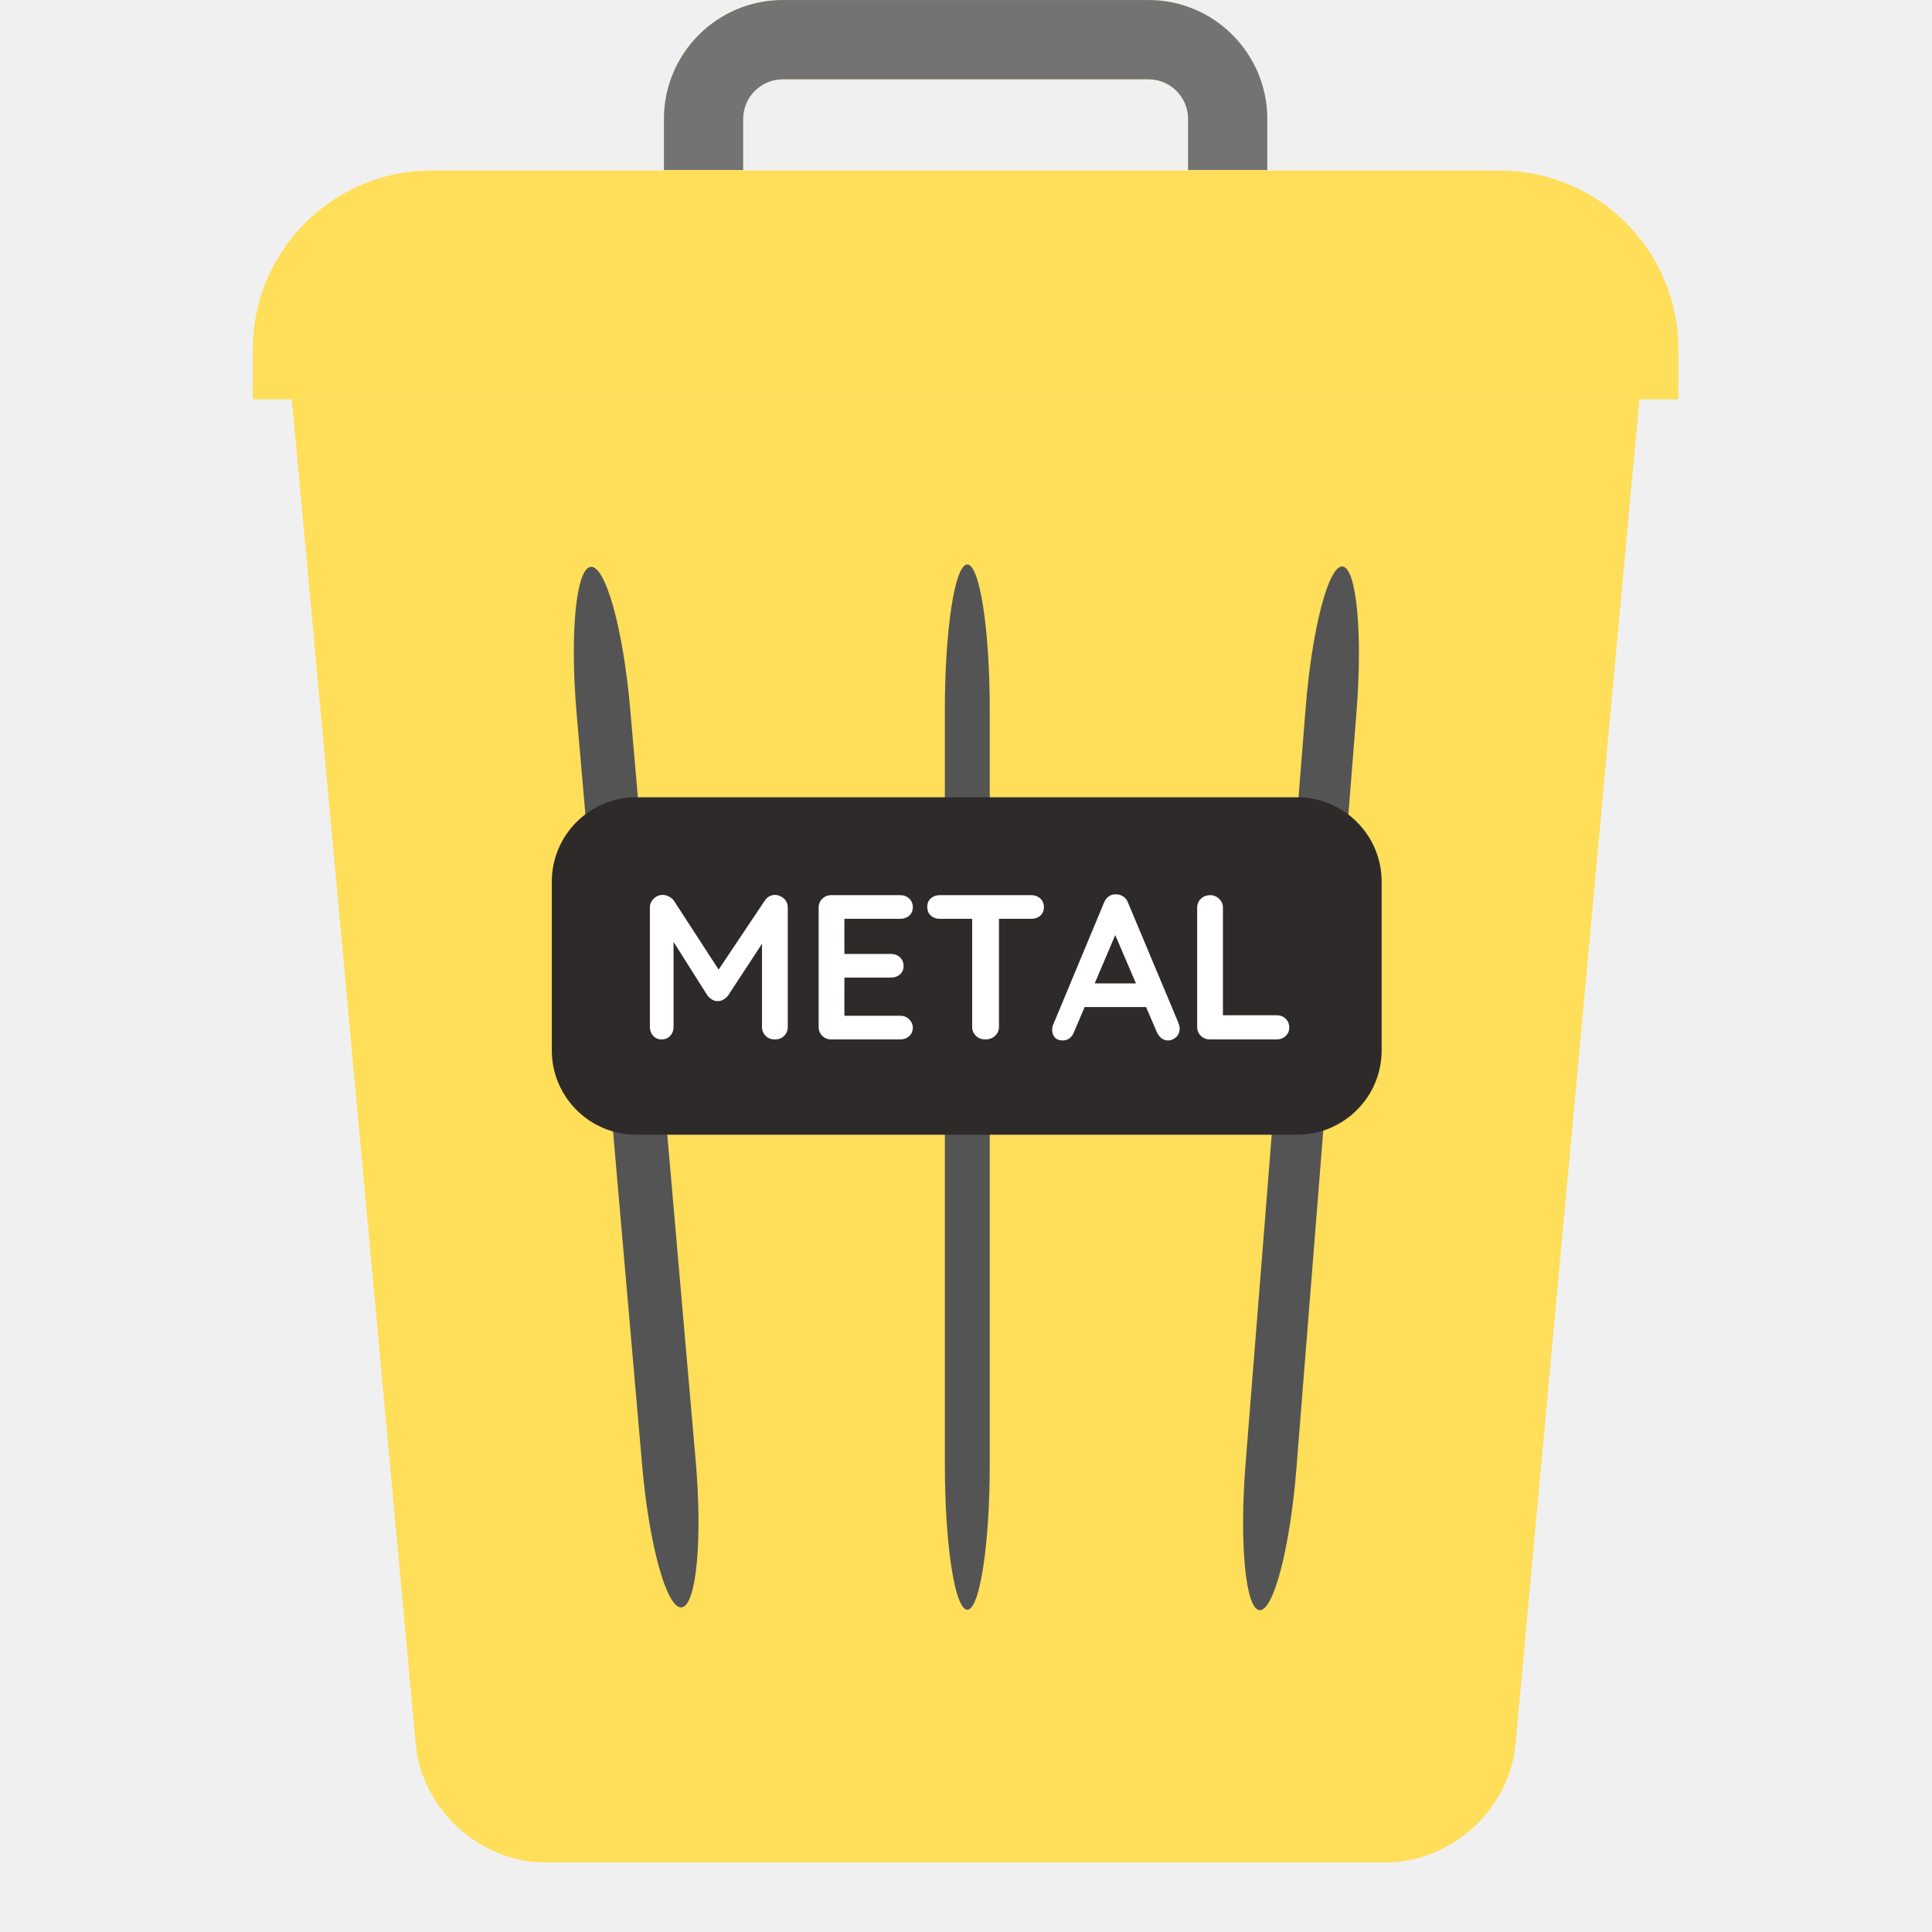
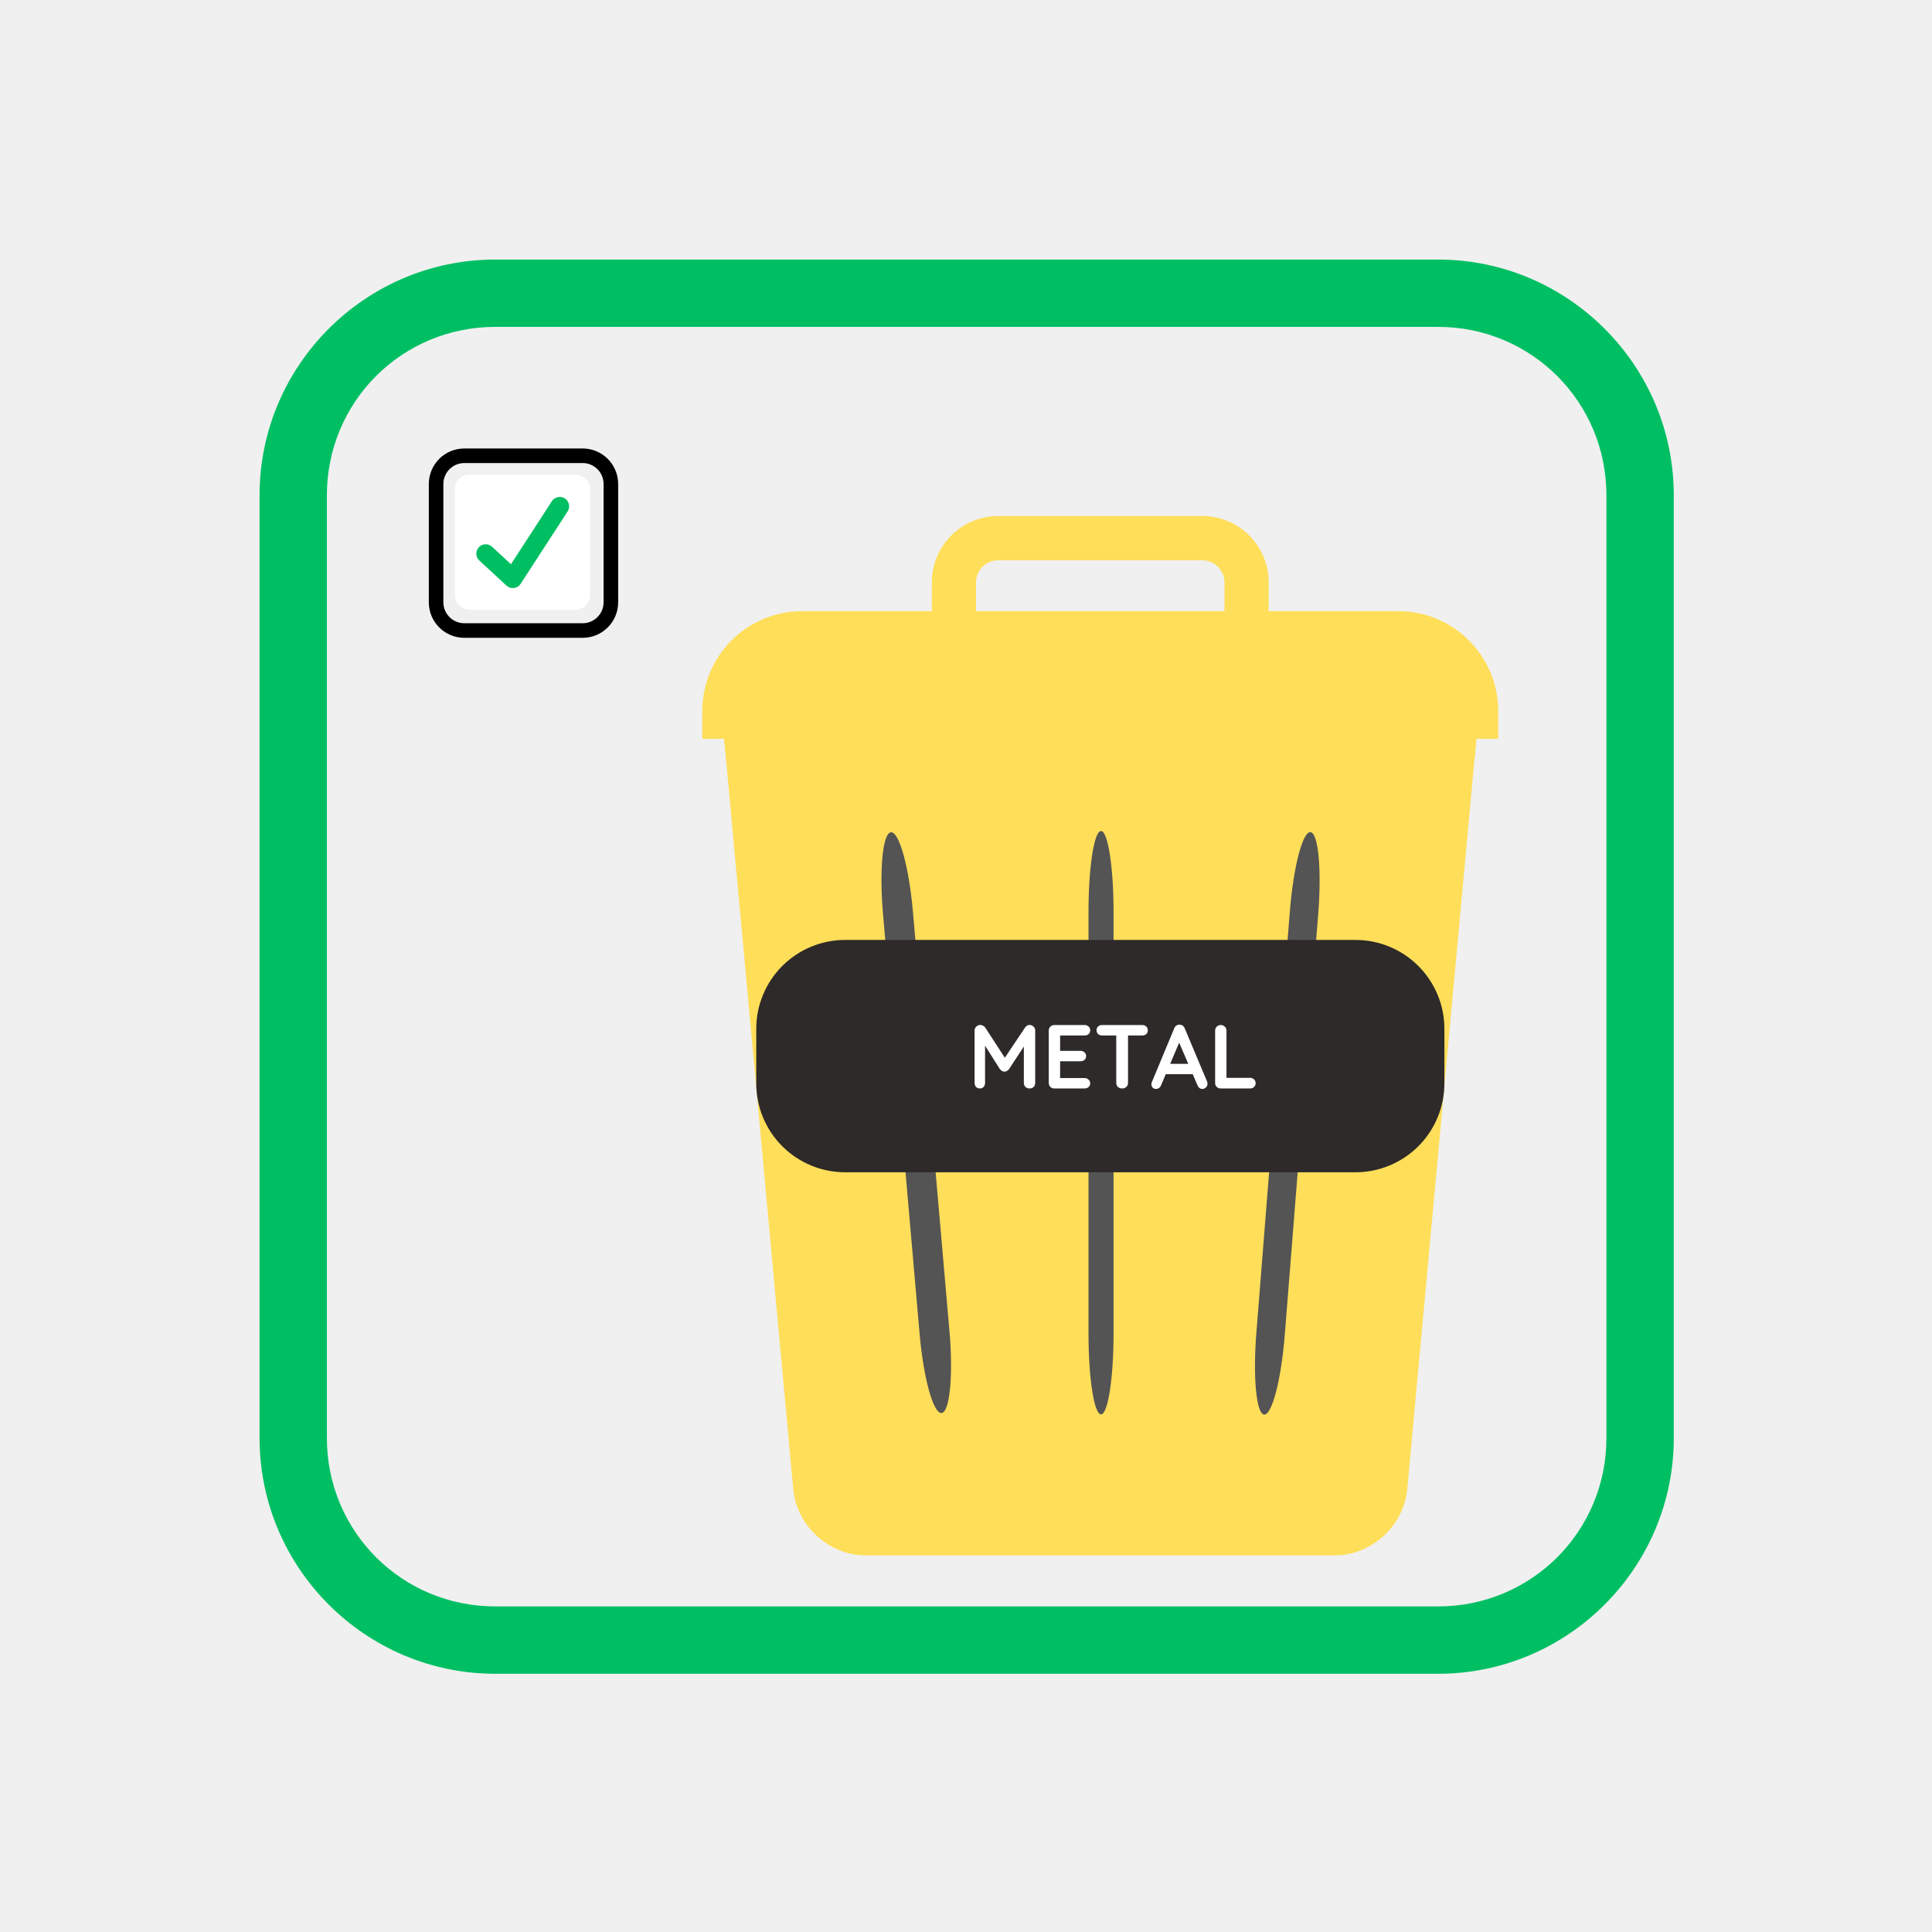
<svg xmlns="http://www.w3.org/2000/svg" width="500" zoomAndPan="magnify" viewBox="0 0 375 375" height="500" preserveAspectRatio="xMidYMid meet" version="1.0">
  <defs>
    <g />
-     <clipPath id="6664f69e0f">
-       <path d="M 56 77 L 319 77 L 319 361.5 L 56 361.5 Z M 56 77 " clip-rule="nonzero" />
+     <clipPath id="81f0b5f0df">
+       <path d="M 50.379 50.379 L 324.879 50.379 L 324.879 324.879 L 50.379 324.879 Z M 50.379 50.379 " clip-rule="nonzero" />
    </clipPath>
-     <clipPath id="f765ce39ab">
-       <path d="M 49.051 33 L 325.801 33 L 325.801 78 L 49.051 78 Z M 49.051 33 " clip-rule="nonzero" />
+     <clipPath id="0375030b95">
+       <path d="M 140 143 L 287 143 L 287 301.906 L 140 301.906 Z M 140 143 " clip-rule="nonzero" />
    </clipPath>
-     <clipPath id="87f2a0cc85">
-       <path d="M 241 109 L 264 109 L 264 313 L 241 313 Z M 241 109 " clip-rule="nonzero" />
+     <clipPath id="a7148d7c8d">
+       <path d="M 136.309 118 L 290.809 118 L 290.809 144 L 136.309 144 Z M 136.309 118 " clip-rule="nonzero" />
    </clipPath>
-     <clipPath id="ef8b559195">
-       <path d="M 239.539 312.137 L 255.637 109.566 L 265.516 110.348 L 249.418 312.922 Z M 239.539 312.137 " clip-rule="nonzero" />
+     <clipPath id="9eab66ae84">
+       <path d="M 180 100.156 L 247 100.156 L 247 119 L 180 119 Z M 180 100.156 " clip-rule="nonzero" />
    </clipPath>
-     <clipPath id="4b2c9b880a">
-       <path d="M 253.406 137.602 C 254.637 122.117 257.848 109.742 260.574 109.957 C 263.301 110.176 264.516 122.902 263.285 138.387 L 251.645 284.887 C 250.414 300.367 247.207 312.746 244.477 312.527 C 241.75 312.312 240.535 299.586 241.766 284.102 Z M 253.406 137.602 " clip-rule="nonzero" />
+     <clipPath id="c19fca301a">
+       <path d="M 243 161 L 257 161 L 257 275 L 243 275 Z M 243 161 " clip-rule="nonzero" />
    </clipPath>
-     <clipPath id="e3375b08ec">
-       <path d="M 111 110 L 136 110 L 136 312 L 111 312 Z M 111 110 " clip-rule="nonzero" />
+     <clipPath id="1185ed1e36">
+       <path d="M 242.617 274.348 L 251.598 161.297 L 257.113 161.734 L 248.129 274.785 Z M 242.617 274.348 " clip-rule="nonzero" />
    </clipPath>
-     <clipPath id="09fac2caf5">
-       <path d="M 127.082 312.449 L 109.48 110.473 L 119.875 109.566 L 137.473 311.543 Z M 127.082 312.449 " clip-rule="nonzero" />
+     <clipPath id="56f732e44a">
+       <path d="M 250.355 176.945 C 251.043 168.305 252.832 161.395 254.355 161.516 C 255.879 161.637 256.555 168.742 255.867 177.383 L 249.371 259.137 C 248.684 267.777 246.895 274.688 245.371 274.566 C 243.852 274.445 243.172 267.34 243.859 258.699 Z M 250.355 176.945 " clip-rule="nonzero" />
    </clipPath>
-     <clipPath id="f4faec24e6">
-       <path d="M 111.922 138.492 C 110.574 123.016 111.809 110.27 114.68 110.02 C 117.547 109.77 120.969 122.109 122.316 137.586 L 135.031 283.523 C 136.379 299 135.148 311.746 132.277 311.996 C 129.406 312.246 125.988 299.906 124.641 284.43 Z M 111.922 138.492 " clip-rule="nonzero" />
+     <clipPath id="8057aa78a1">
+       <path d="M 171 161 L 185 161 L 185 275 L 171 275 Z M 171 161 " clip-rule="nonzero" />
    </clipPath>
-     <clipPath id="4bc651afe0">
-       <path d="M 183.398 109.562 L 192.109 109.562 L 192.109 312.445 L 183.398 312.445 Z M 183.398 109.562 " clip-rule="nonzero" />
+     <clipPath id="0d52c6a421">
+       <path d="M 179.855 274.516 L 170.031 161.797 L 175.832 161.293 L 185.652 274.012 Z M 179.855 274.516 " clip-rule="nonzero" />
    </clipPath>
-     <clipPath id="3677577ebc">
-       <path d="M 183.398 137.688 C 183.398 122.156 185.348 109.562 187.754 109.562 C 190.16 109.562 192.109 122.156 192.109 137.688 L 192.109 284.32 C 192.109 299.855 190.16 312.445 187.754 312.445 C 185.348 312.445 183.398 299.855 183.398 284.32 Z M 183.398 137.688 " clip-rule="nonzero" />
+     <clipPath id="6cc355d0b3">
+       <path d="M 171.395 177.434 C 170.645 168.801 171.332 161.684 172.934 161.547 C 174.535 161.406 176.441 168.293 177.195 176.93 L 184.293 258.375 C 185.043 267.008 184.355 274.121 182.754 274.262 C 181.152 274.402 179.246 267.516 178.492 258.879 Z M 171.395 177.434 " clip-rule="nonzero" />
    </clipPath>
-     <clipPath id="66b49fda8e">
-       <path d="M 128 0 L 246 0 L 246 33 L 128 33 Z M 128 0 " clip-rule="nonzero" />
+     <clipPath id="cbca1af43e">
+       <path d="M 211.277 161.301 L 216.141 161.301 L 216.141 274.523 L 211.277 274.523 Z M 211.277 161.301 " clip-rule="nonzero" />
+     </clipPath>
+     <clipPath id="4c7fc689d6">
+       <path d="M 211.277 176.996 C 211.277 168.328 212.367 161.301 213.711 161.301 C 215.051 161.301 216.141 168.328 216.141 176.996 L 216.141 258.828 C 216.141 267.496 215.051 274.523 213.711 274.523 C 212.367 274.523 211.277 267.496 211.277 258.828 Z M 211.277 176.996 " clip-rule="nonzero" />
+     </clipPath>
+     <clipPath id="d4253d98d7">
+       <path d="M 146.789 182.441 L 280.355 182.441 L 280.355 227.539 L 146.789 227.539 Z M 146.789 182.441 " clip-rule="nonzero" />
+     </clipPath>
+     <clipPath id="90fb0f6933">
+       <path d="M 164.039 182.441 L 263.105 182.441 C 267.68 182.441 272.066 184.262 275.301 187.496 C 278.539 190.73 280.355 195.117 280.355 199.691 L 280.355 210.289 C 280.355 214.863 278.539 219.25 275.301 222.484 C 272.066 225.719 267.68 227.539 263.105 227.539 L 164.039 227.539 C 159.461 227.539 155.074 225.719 151.84 222.484 C 148.605 219.25 146.789 214.863 146.789 210.289 L 146.789 199.691 C 146.789 195.117 148.605 190.73 151.84 187.496 C 155.074 184.262 159.461 182.441 164.039 182.441 Z M 164.039 182.441 " clip-rule="nonzero" />
+     </clipPath>
+     <clipPath id="189b2f98bb">
+       <path d="M 83.234 87.051 L 119.984 87.051 L 119.984 123.801 L 83.234 123.801 Z M 83.234 87.051 " clip-rule="nonzero" />
+     </clipPath>
+     <clipPath id="a4e495ff8f">
+       <path d="M 88.289 92.105 L 114.539 92.105 L 114.539 118.355 L 88.289 118.355 Z M 88.289 92.105 " clip-rule="nonzero" />
    </clipPath>
  </defs>
-   <g clip-path="url(#6664f69e0f)">
-     <path fill="#ffde59" d="M 268.988 361.492 L 105.867 361.492 C 93.133 361.492 81.859 351.203 80.691 338.508 L 56.652 77.496 L 318.199 77.496 L 294.164 338.508 C 292.992 351.203 281.723 361.492 268.988 361.492 " fill-opacity="1" fill-rule="nonzero" />
+   <g clip-path="url(#81f0b5f0df)">
+     <path fill="#00bf63" d="M 96.129 50.379 C 70.93 50.379 50.379 70.93 50.379 96.129 L 50.379 279.129 C 50.379 304.328 70.93 324.879 96.129 324.879 L 279.129 324.879 C 304.328 324.879 324.879 304.328 324.879 279.129 L 324.879 96.129 C 324.879 70.93 304.328 50.379 279.129 50.379 Z M 96.129 63.449 L 279.129 63.449 C 297.254 63.449 311.805 78 311.805 96.129 L 311.805 279.129 C 311.805 297.254 297.254 311.805 279.129 311.805 L 96.129 311.805 C 78 311.805 63.449 297.254 63.449 279.129 L 63.449 96.129 C 63.449 78 78 63.449 96.129 63.449 Z M 96.129 63.449 " fill-opacity="1" fill-rule="nonzero" />
  </g>
-   <path fill="#ffde59" d="M 127.594 332.051 C 121.633 332.051 116.582 327.465 116.105 321.41 L 101.152 129.617 C 100.656 123.266 105.398 117.707 111.754 117.211 C 118.121 116.797 123.645 121.473 124.145 127.82 L 139.102 319.617 C 139.59 325.965 134.848 331.527 128.496 332.023 C 128.195 332.043 127.891 332.051 127.594 332.051 " fill-opacity="1" fill-rule="nonzero" />
-   <path fill="#ffde59" d="M 187.426 332.051 C 181.055 332.051 175.891 326.887 175.891 320.516 L 175.891 128.719 C 175.891 122.348 181.055 117.18 187.426 117.18 C 193.797 117.18 198.957 122.348 198.957 128.719 L 198.957 320.516 C 198.957 326.887 193.797 332.051 187.426 332.051 " fill-opacity="1" fill-rule="nonzero" />
-   <path fill="#ffde59" d="M 247.266 332.051 C 246.961 332.051 246.66 332.043 246.355 332.023 C 240.008 331.527 235.262 325.965 235.758 319.617 L 250.707 127.82 C 251.203 121.469 256.742 116.699 263.102 117.211 C 269.445 117.707 274.195 123.266 273.699 129.617 L 258.746 321.41 C 258.27 327.465 253.219 332.051 247.266 332.051 " fill-opacity="1" fill-rule="nonzero" />
-   <g clip-path="url(#f765ce39ab)">
-     <path fill="#ffde59" d="M 325.781 67.824 C 325.781 48.648 310.254 33.109 291.105 33.109 L 83.746 33.109 C 64.598 33.109 49.066 48.648 49.066 67.824 L 49.066 77.496 L 325.781 77.496 L 325.781 67.824 " fill-opacity="1" fill-rule="nonzero" />
+   <g clip-path="url(#0375030b95)">
+     <path fill="#ffde59" d="M 259.09 301.902 L 168.027 301.902 C 160.918 301.902 154.625 296.16 153.973 289.074 L 140.555 143.406 L 286.562 143.406 L 273.145 289.074 C 272.488 296.16 266.199 301.902 259.09 301.902 " fill-opacity="1" fill-rule="nonzero" />
  </g>
-   <path fill="#ffde59" d="M 144.242 33.105 L 144.242 23.09 C 144.242 18.852 147.695 15.395 151.934 15.395 L 222.922 15.395 C 227.164 15.395 230.613 18.852 230.613 23.09 L 230.613 33.105 L 245.98 33.105 L 245.98 23.09 C 245.98 10.363 235.637 0.008 222.922 0.008 L 151.934 0.008 C 139.215 0.008 128.871 10.363 128.871 23.09 L 128.871 33.105 L 144.242 33.105 " fill-opacity="1" fill-rule="nonzero" />
-   <path fill="#ffde59" d="M 57.359 85.191 L 317.496 85.191 L 318.199 77.496 L 56.652 77.496 L 57.359 85.191 " fill-opacity="1" fill-rule="nonzero" />
-   <g clip-path="url(#87f2a0cc85)">
-     <g clip-path="url(#ef8b559195)">
-       <g clip-path="url(#4b2c9b880a)">
-         <path fill="#545454" d="M 239.539 312.137 L 255.637 109.566 L 265.516 110.348 L 249.418 312.922 Z M 239.539 312.137 " fill-opacity="1" fill-rule="nonzero" />
+   <path fill="#ffde59" d="M 180.156 285.469 C 176.828 285.469 174.008 282.91 173.742 279.531 L 165.395 172.496 C 165.117 168.949 167.766 165.848 171.312 165.57 C 174.867 165.34 177.953 167.949 178.23 171.492 L 186.582 278.531 C 186.855 282.074 184.207 285.176 180.66 285.457 C 180.492 285.469 180.32 285.469 180.156 285.469 " fill-opacity="1" fill-rule="nonzero" />
+   <path fill="#ffde59" d="M 213.559 285.469 C 210 285.469 207.117 282.59 207.117 279.031 L 207.117 171.992 C 207.117 168.438 210 165.551 213.559 165.551 C 217.113 165.551 219.996 168.438 219.996 171.992 L 219.996 279.031 C 219.996 282.59 217.113 285.469 213.559 285.469 " fill-opacity="1" fill-rule="nonzero" />
+   <path fill="#ffde59" d="M 246.965 285.469 C 246.793 285.469 246.625 285.469 246.457 285.457 C 242.914 285.176 240.262 282.074 240.539 278.531 L 248.883 171.492 C 249.164 167.945 252.254 165.285 255.805 165.57 C 259.348 165.848 261.996 168.949 261.719 172.496 L 253.371 279.531 C 253.105 282.91 250.285 285.469 246.965 285.469 " fill-opacity="1" fill-rule="nonzero" />
+   <g clip-path="url(#a7148d7c8d)">
+     <path fill="#ffde59" d="M 290.797 138.008 C 290.797 127.305 282.125 118.633 271.438 118.633 L 155.68 118.633 C 144.988 118.633 136.316 127.305 136.316 138.008 L 136.316 143.406 L 290.797 143.406 L 290.797 138.008 " fill-opacity="1" fill-rule="nonzero" />
+   </g>
+   <g clip-path="url(#9eab66ae84)">
+     <path fill="#ffde59" d="M 189.449 118.633 L 189.449 113.043 C 189.449 110.676 191.379 108.75 193.746 108.75 L 233.371 108.75 C 235.742 108.75 237.668 110.676 237.668 113.043 L 237.668 118.633 L 246.246 118.633 L 246.246 113.043 C 246.246 105.938 240.473 100.16 233.371 100.16 L 193.746 100.16 C 186.645 100.16 180.867 105.938 180.867 113.043 L 180.867 118.633 L 189.449 118.633 " fill-opacity="1" fill-rule="nonzero" />
+   </g>
+   <path fill="#ffde59" d="M 140.949 147.699 L 286.168 147.699 L 286.562 143.406 L 140.555 143.406 L 140.949 147.699 " fill-opacity="1" fill-rule="nonzero" />
+   <g clip-path="url(#c19fca301a)">
+     <g clip-path="url(#1185ed1e36)">
+       <g clip-path="url(#56f732e44a)">
+         <path fill="#545454" d="M 242.617 274.348 L 251.598 161.297 L 257.113 161.734 L 248.129 274.785 Z M 242.617 274.348 " fill-opacity="1" fill-rule="nonzero" />
      </g>
    </g>
  </g>
-   <g clip-path="url(#e3375b08ec)">
-     <g clip-path="url(#09fac2caf5)">
-       <g clip-path="url(#f4faec24e6)">
-         <path fill="#545454" d="M 127.082 312.449 L 109.48 110.473 L 119.875 109.566 L 137.473 311.543 Z M 127.082 312.449 " fill-opacity="1" fill-rule="nonzero" />
+   <g clip-path="url(#8057aa78a1)">
+     <g clip-path="url(#0d52c6a421)">
+       <g clip-path="url(#6cc355d0b3)">
+         <path fill="#545454" d="M 179.855 274.516 L 170.031 161.797 L 175.832 161.293 L 185.652 274.012 Z M 179.855 274.516 " fill-opacity="1" fill-rule="nonzero" />
      </g>
    </g>
  </g>
-   <g clip-path="url(#4bc651afe0)">
-     <g clip-path="url(#3677577ebc)">
-       <path fill="#545454" d="M 183.398 312.445 L 183.398 109.562 L 192.109 109.562 L 192.109 312.445 Z M 183.398 312.445 " fill-opacity="1" fill-rule="nonzero" />
+   <g clip-path="url(#cbca1af43e)">
+     <g clip-path="url(#4c7fc689d6)">
+       <path fill="#545454" d="M 211.277 274.523 L 211.277 161.301 L 216.141 161.301 L 216.141 274.523 Z M 211.277 274.523 " fill-opacity="1" fill-rule="nonzero" />
    </g>
  </g>
-   <path fill="#2e2a2a" d="M 123.516 154.75 L 251.766 154.75 C 260.828 154.75 268.176 162.082 268.176 171.125 L 268.176 203.875 C 268.176 212.918 260.828 220.25 251.766 220.25 L 123.516 220.25 C 114.453 220.25 107.105 212.918 107.105 203.875 L 107.105 171.125 C 107.105 162.082 114.453 154.75 123.516 154.75 Z M 123.516 154.75 " fill-opacity="1" fill-rule="nonzero" />
+   <g clip-path="url(#d4253d98d7)">
+     <g clip-path="url(#90fb0f6933)">
+       <path fill="#2e2a2a" d="M 146.789 182.441 L 280.355 182.441 L 280.355 227.539 L 146.789 227.539 Z M 146.789 182.441 " fill-opacity="1" fill-rule="nonzero" />
+     </g>
+   </g>
+   <g clip-path="url(#189b2f98bb)">
+     <path fill="#000000" d="M 113.094 89.875 C 115.332 89.875 117.156 91.699 117.156 93.941 L 117.156 116.91 C 117.156 119.148 115.332 120.973 113.094 120.973 L 90.125 120.973 C 87.883 120.973 86.059 119.148 86.059 116.91 L 86.059 93.941 C 86.059 91.699 87.883 89.875 90.125 89.875 L 113.094 89.875 M 113.094 87.051 L 90.125 87.051 C 86.316 87.051 83.234 90.133 83.234 93.941 L 83.234 116.91 C 83.234 120.715 86.316 123.801 90.125 123.801 L 113.094 123.801 C 116.898 123.801 119.984 120.715 119.984 116.91 L 119.984 93.941 C 119.984 90.133 116.898 87.051 113.094 87.051 Z M 113.094 87.051 " fill-opacity="1" fill-rule="nonzero" />
+   </g>
+   <g clip-path="url(#a4e495ff8f)">
+     <path fill="#ffffff" d="M 114.539 115.438 C 114.539 117.047 113.23 118.355 111.621 118.355 L 91.203 118.355 C 89.594 118.355 88.289 117.047 88.289 115.438 L 88.289 95.02 C 88.289 93.41 89.594 92.105 91.203 92.105 L 111.621 92.105 C 113.23 92.105 114.539 93.41 114.539 95.02 Z M 114.539 115.438 " fill-opacity="1" fill-rule="nonzero" />
+   </g>
+   <path fill="#00bf63" d="M 109.637 96.742 C 108.797 96.195 107.668 96.438 107.117 97.281 L 99.18 109.516 L 95.512 106.125 C 94.773 105.441 93.621 105.488 92.938 106.227 C 92.254 106.965 92.297 108.117 93.039 108.801 L 98.293 113.66 C 98.645 113.984 99.09 114.148 99.531 114.148 C 100.02 114.148 100.648 113.941 101.062 113.316 C 101.305 112.945 110.176 99.266 110.176 99.266 C 110.723 98.422 110.484 97.293 109.637 96.742 Z M 109.637 96.742 " fill-opacity="1" fill-rule="nonzero" />
  <g fill="#ffffff" fill-opacity="1">
-     <g transform="translate(123.1406, 201.75)">
+     <g transform="translate(187.8542, 211.2682)">
      <g>
-         <path d="M 5.516 -28.047 C 5.891 -28.047 6.281 -27.941 6.688 -27.734 C 7.102 -27.535 7.422 -27.273 7.641 -26.953 L 17.359 -12 L 15.359 -12.078 L 25.312 -26.953 C 25.82 -27.68 26.477 -28.047 27.281 -28.047 C 27.914 -28.047 28.488 -27.816 29 -27.359 C 29.508 -26.91 29.766 -26.32 29.766 -25.594 L 29.766 -2.438 C 29.766 -1.75 29.535 -1.172 29.078 -0.703 C 28.629 -0.234 28.031 0 27.281 0 C 26.531 0 25.922 -0.234 25.453 -0.703 C 24.992 -1.172 24.766 -1.75 24.766 -2.438 L 24.766 -21.281 L 26.312 -20.922 L 18.156 -8.484 C 17.914 -8.191 17.613 -7.938 17.25 -7.719 C 16.895 -7.508 16.531 -7.414 16.156 -7.438 C 15.812 -7.414 15.457 -7.508 15.094 -7.719 C 14.738 -7.938 14.441 -8.191 14.203 -8.484 L 6.562 -20.562 L 7.594 -22.688 L 7.594 -2.438 C 7.594 -1.75 7.379 -1.172 6.953 -0.703 C 6.523 -0.234 5.969 0 5.281 0 C 4.613 0 4.066 -0.234 3.641 -0.703 C 3.211 -1.172 3 -1.75 3 -2.438 L 3 -25.594 C 3 -26.258 3.242 -26.832 3.734 -27.312 C 4.234 -27.801 4.828 -28.047 5.516 -28.047 Z M 5.516 -28.047 " />
+         <path d="M 2.422 -12.328 C 2.586 -12.328 2.758 -12.281 2.938 -12.188 C 3.125 -12.102 3.266 -11.988 3.359 -11.844 L 7.625 -5.281 L 6.75 -5.312 L 11.125 -11.844 C 11.352 -12.164 11.641 -12.328 11.984 -12.328 C 12.266 -12.328 12.516 -12.223 12.734 -12.016 C 12.961 -11.816 13.078 -11.562 13.078 -11.25 L 13.078 -1.078 C 13.078 -0.766 12.977 -0.504 12.781 -0.297 C 12.582 -0.098 12.316 0 11.984 0 C 11.66 0 11.395 -0.098 11.188 -0.297 C 10.977 -0.504 10.875 -0.766 10.875 -1.078 L 10.875 -9.359 L 11.562 -9.188 L 7.984 -3.734 C 7.879 -3.598 7.742 -3.484 7.578 -3.391 C 7.422 -3.297 7.266 -3.254 7.109 -3.266 C 6.953 -3.254 6.797 -3.297 6.641 -3.391 C 6.484 -3.484 6.348 -3.598 6.234 -3.734 L 2.891 -9.031 L 3.344 -9.969 L 3.344 -1.078 C 3.344 -0.766 3.25 -0.504 3.062 -0.297 C 2.875 -0.098 2.629 0 2.328 0 C 2.023 0 1.781 -0.098 1.594 -0.297 C 1.406 -0.504 1.312 -0.766 1.312 -1.078 L 1.312 -11.25 C 1.312 -11.539 1.422 -11.789 1.641 -12 C 1.859 -12.219 2.117 -12.328 2.422 -12.328 Z M 2.422 -12.328 " />
      </g>
    </g>
  </g>
  <g fill="#ffffff" fill-opacity="1">
-     <g transform="translate(155.8974, 201.75)">
+     <g transform="translate(202.2514, 211.2682)">
      <g>
-         <path d="M 5.438 -28 L 18.844 -28 C 19.531 -28 20.109 -27.781 20.578 -27.344 C 21.047 -26.906 21.281 -26.336 21.281 -25.641 C 21.281 -24.973 21.047 -24.43 20.578 -24.016 C 20.109 -23.609 19.531 -23.406 18.844 -23.406 L 7.641 -23.406 L 8 -24.078 L 8 -16.281 L 7.688 -16.594 L 17.047 -16.594 C 17.734 -16.594 18.312 -16.375 18.781 -15.938 C 19.25 -15.5 19.484 -14.93 19.484 -14.234 C 19.484 -13.566 19.25 -13.023 18.781 -12.609 C 18.312 -12.203 17.734 -12 17.047 -12 L 7.797 -12 L 8 -12.312 L 8 -4.234 L 7.688 -4.594 L 18.844 -4.594 C 19.531 -4.594 20.109 -4.359 20.578 -3.891 C 21.047 -3.43 21.281 -2.895 21.281 -2.281 C 21.281 -1.613 21.047 -1.066 20.578 -0.641 C 20.109 -0.211 19.531 0 18.844 0 L 5.438 0 C 4.75 0 4.172 -0.234 3.703 -0.703 C 3.234 -1.172 3 -1.75 3 -2.438 L 3 -25.562 C 3 -26.25 3.234 -26.828 3.703 -27.297 C 4.172 -27.766 4.75 -28 5.438 -28 Z M 5.438 -28 " />
+         <path d="M 2.391 -12.312 L 8.281 -12.312 C 8.582 -12.312 8.836 -12.211 9.047 -12.016 C 9.254 -11.816 9.359 -11.566 9.359 -11.266 C 9.359 -10.973 9.254 -10.734 9.047 -10.547 C 8.836 -10.367 8.582 -10.281 8.281 -10.281 L 3.359 -10.281 L 3.516 -10.578 L 3.516 -7.156 L 3.375 -7.297 L 7.484 -7.297 C 7.797 -7.297 8.051 -7.195 8.25 -7 C 8.457 -6.812 8.562 -6.566 8.562 -6.266 C 8.562 -5.961 8.457 -5.723 8.25 -5.547 C 8.051 -5.367 7.797 -5.281 7.484 -5.281 L 3.422 -5.281 L 3.516 -5.422 L 3.516 -1.859 L 3.375 -2.016 L 8.281 -2.016 C 8.582 -2.016 8.836 -1.91 9.047 -1.703 C 9.254 -1.504 9.359 -1.27 9.359 -1 C 9.359 -0.707 9.254 -0.469 9.047 -0.281 C 8.836 -0.094 8.582 0 8.281 0 L 2.391 0 C 2.086 0 1.832 -0.098 1.625 -0.297 C 1.414 -0.504 1.312 -0.766 1.312 -1.078 L 1.312 -11.234 C 1.312 -11.535 1.414 -11.789 1.625 -12 C 1.832 -12.207 2.086 -12.312 2.391 -12.312 Z M 2.391 -12.312 " />
      </g>
    </g>
  </g>
  <g fill="#ffffff" fill-opacity="1">
-     <g transform="translate(178.7751, 201.75)">
+     <g transform="translate(212.3066, 211.2682)">
      <g>
-         <path d="M 12.484 0 C 11.734 0 11.117 -0.234 10.641 -0.703 C 10.16 -1.172 9.922 -1.75 9.922 -2.438 L 9.922 -25.641 L 15.125 -25.641 L 15.125 -2.438 C 15.125 -1.75 14.875 -1.172 14.375 -0.703 C 13.883 -0.234 13.254 0 12.484 0 Z M 3.641 -23.406 C 2.941 -23.406 2.359 -23.617 1.891 -24.047 C 1.43 -24.473 1.203 -25.031 1.203 -25.719 C 1.203 -26.414 1.43 -26.969 1.891 -27.375 C 2.359 -27.789 2.941 -28 3.641 -28 L 21.406 -28 C 22.094 -28 22.672 -27.785 23.141 -27.359 C 23.609 -26.93 23.844 -26.375 23.844 -25.688 C 23.844 -24.988 23.609 -24.43 23.141 -24.016 C 22.672 -23.609 22.094 -23.406 21.406 -23.406 Z M 3.641 -23.406 " />
+         <path d="M 5.484 0 C 5.16 0 4.891 -0.098 4.672 -0.297 C 4.461 -0.504 4.359 -0.766 4.359 -1.078 L 4.359 -11.266 L 6.641 -11.266 L 6.641 -1.078 C 6.641 -0.766 6.531 -0.504 6.312 -0.297 C 6.102 -0.098 5.828 0 5.484 0 Z M 1.594 -10.281 C 1.289 -10.281 1.035 -10.375 0.828 -10.562 C 0.629 -10.75 0.531 -10.992 0.531 -11.297 C 0.531 -11.609 0.629 -11.852 0.828 -12.031 C 1.035 -12.219 1.289 -12.312 1.594 -12.312 L 9.406 -12.312 C 9.707 -12.312 9.961 -12.219 10.172 -12.031 C 10.379 -11.844 10.484 -11.594 10.484 -11.281 C 10.484 -10.977 10.379 -10.734 10.172 -10.547 C 9.961 -10.367 9.707 -10.281 9.406 -10.281 Z M 1.594 -10.281 " />
      </g>
    </g>
  </g>
  <g fill="#ffffff" fill-opacity="1">
-     <g transform="translate(203.8126, 201.75)">
+     <g transform="translate(223.3111, 211.2682)">
      <g>
-         <path d="M 13.281 -21.719 L 4.641 -1.406 C 4.453 -0.895 4.164 -0.5 3.781 -0.219 C 3.395 0.062 2.973 0.203 2.516 0.203 C 1.797 0.203 1.266 0.004 0.922 -0.391 C 0.578 -0.797 0.406 -1.289 0.406 -1.875 C 0.406 -2.113 0.441 -2.367 0.516 -2.641 L 10.484 -26.562 C 10.691 -27.094 11.016 -27.504 11.453 -27.797 C 11.898 -28.086 12.375 -28.207 12.875 -28.156 C 13.352 -28.156 13.801 -28.016 14.219 -27.734 C 14.633 -27.453 14.938 -27.062 15.125 -26.562 L 24.953 -3.125 C 25.086 -2.77 25.156 -2.445 25.156 -2.156 C 25.156 -1.438 24.922 -0.863 24.453 -0.438 C 23.992 -0.008 23.484 0.203 22.922 0.203 C 22.441 0.203 22.008 0.055 21.625 -0.234 C 21.238 -0.535 20.938 -0.938 20.719 -1.438 L 12.125 -21.484 Z M 5.875 -6.281 L 8.078 -10.875 L 18.875 -10.875 L 19.641 -6.281 Z M 5.875 -6.281 " />
+         <path d="M 5.844 -9.547 L 2.047 -0.609 C 1.961 -0.391 1.832 -0.219 1.656 -0.094 C 1.488 0.031 1.305 0.094 1.109 0.094 C 0.797 0.094 0.562 0.004 0.406 -0.172 C 0.25 -0.348 0.172 -0.566 0.172 -0.828 C 0.172 -0.93 0.191 -1.039 0.234 -1.156 L 4.609 -11.672 C 4.703 -11.91 4.844 -12.094 5.031 -12.219 C 5.227 -12.344 5.438 -12.395 5.656 -12.375 C 5.875 -12.375 6.07 -12.312 6.25 -12.188 C 6.426 -12.062 6.555 -11.891 6.641 -11.672 L 10.969 -1.375 C 11.031 -1.219 11.062 -1.078 11.062 -0.953 C 11.062 -0.629 10.957 -0.375 10.75 -0.188 C 10.539 0 10.316 0.094 10.078 0.094 C 9.859 0.094 9.664 0.031 9.5 -0.094 C 9.332 -0.227 9.203 -0.41 9.109 -0.641 L 5.328 -9.438 Z M 2.578 -2.766 L 3.547 -4.781 L 8.297 -4.781 L 8.625 -2.766 Z M 2.578 -2.766 " />
      </g>
    </g>
  </g>
  <g fill="#ffffff" fill-opacity="1">
-     <g transform="translate(229.3701, 201.75)">
+     <g transform="translate(234.5441, 211.2682)">
      <g>
-         <path d="M 18.438 -4.688 C 19.133 -4.688 19.711 -4.461 20.172 -4.016 C 20.641 -3.578 20.875 -3.008 20.875 -2.312 C 20.875 -1.645 20.641 -1.094 20.172 -0.656 C 19.711 -0.219 19.133 0 18.438 0 L 5.438 0 C 4.75 0 4.172 -0.234 3.703 -0.703 C 3.234 -1.172 3 -1.75 3 -2.438 L 3 -25.562 C 3 -26.25 3.238 -26.828 3.719 -27.297 C 4.195 -27.766 4.812 -28 5.562 -28 C 6.195 -28 6.758 -27.766 7.25 -27.297 C 7.75 -26.828 8 -26.25 8 -25.562 L 8 -4 L 7.125 -4.688 Z M 18.438 -4.688 " />
+         <path d="M 8.109 -2.062 C 8.41 -2.062 8.66 -1.961 8.859 -1.766 C 9.066 -1.578 9.172 -1.328 9.172 -1.016 C 9.172 -0.723 9.066 -0.477 8.859 -0.281 C 8.66 -0.094 8.41 0 8.109 0 L 2.391 0 C 2.086 0 1.832 -0.098 1.625 -0.297 C 1.414 -0.504 1.312 -0.766 1.312 -1.078 L 1.312 -11.234 C 1.312 -11.535 1.414 -11.789 1.625 -12 C 1.844 -12.207 2.113 -12.312 2.438 -12.312 C 2.719 -12.312 2.969 -12.207 3.188 -12 C 3.406 -11.789 3.516 -11.535 3.516 -11.234 L 3.516 -1.766 L 3.125 -2.062 Z M 8.109 -2.062 " />
      </g>
    </g>
  </g>
-   <g clip-path="url(#66b49fda8e)">
-     <path fill="#737373" d="M 144.242 33.105 L 144.242 23.09 C 144.242 18.852 147.695 15.395 151.934 15.395 L 222.922 15.395 C 227.164 15.395 230.613 18.852 230.613 23.09 L 230.613 33.105 L 245.98 33.105 L 245.98 23.09 C 245.98 10.363 235.637 0.008 222.922 0.008 L 151.934 0.008 C 139.215 0.008 128.871 10.363 128.871 23.09 L 128.871 33.105 L 144.242 33.105 " fill-opacity="1" fill-rule="nonzero" />
-   </g>
</svg>
